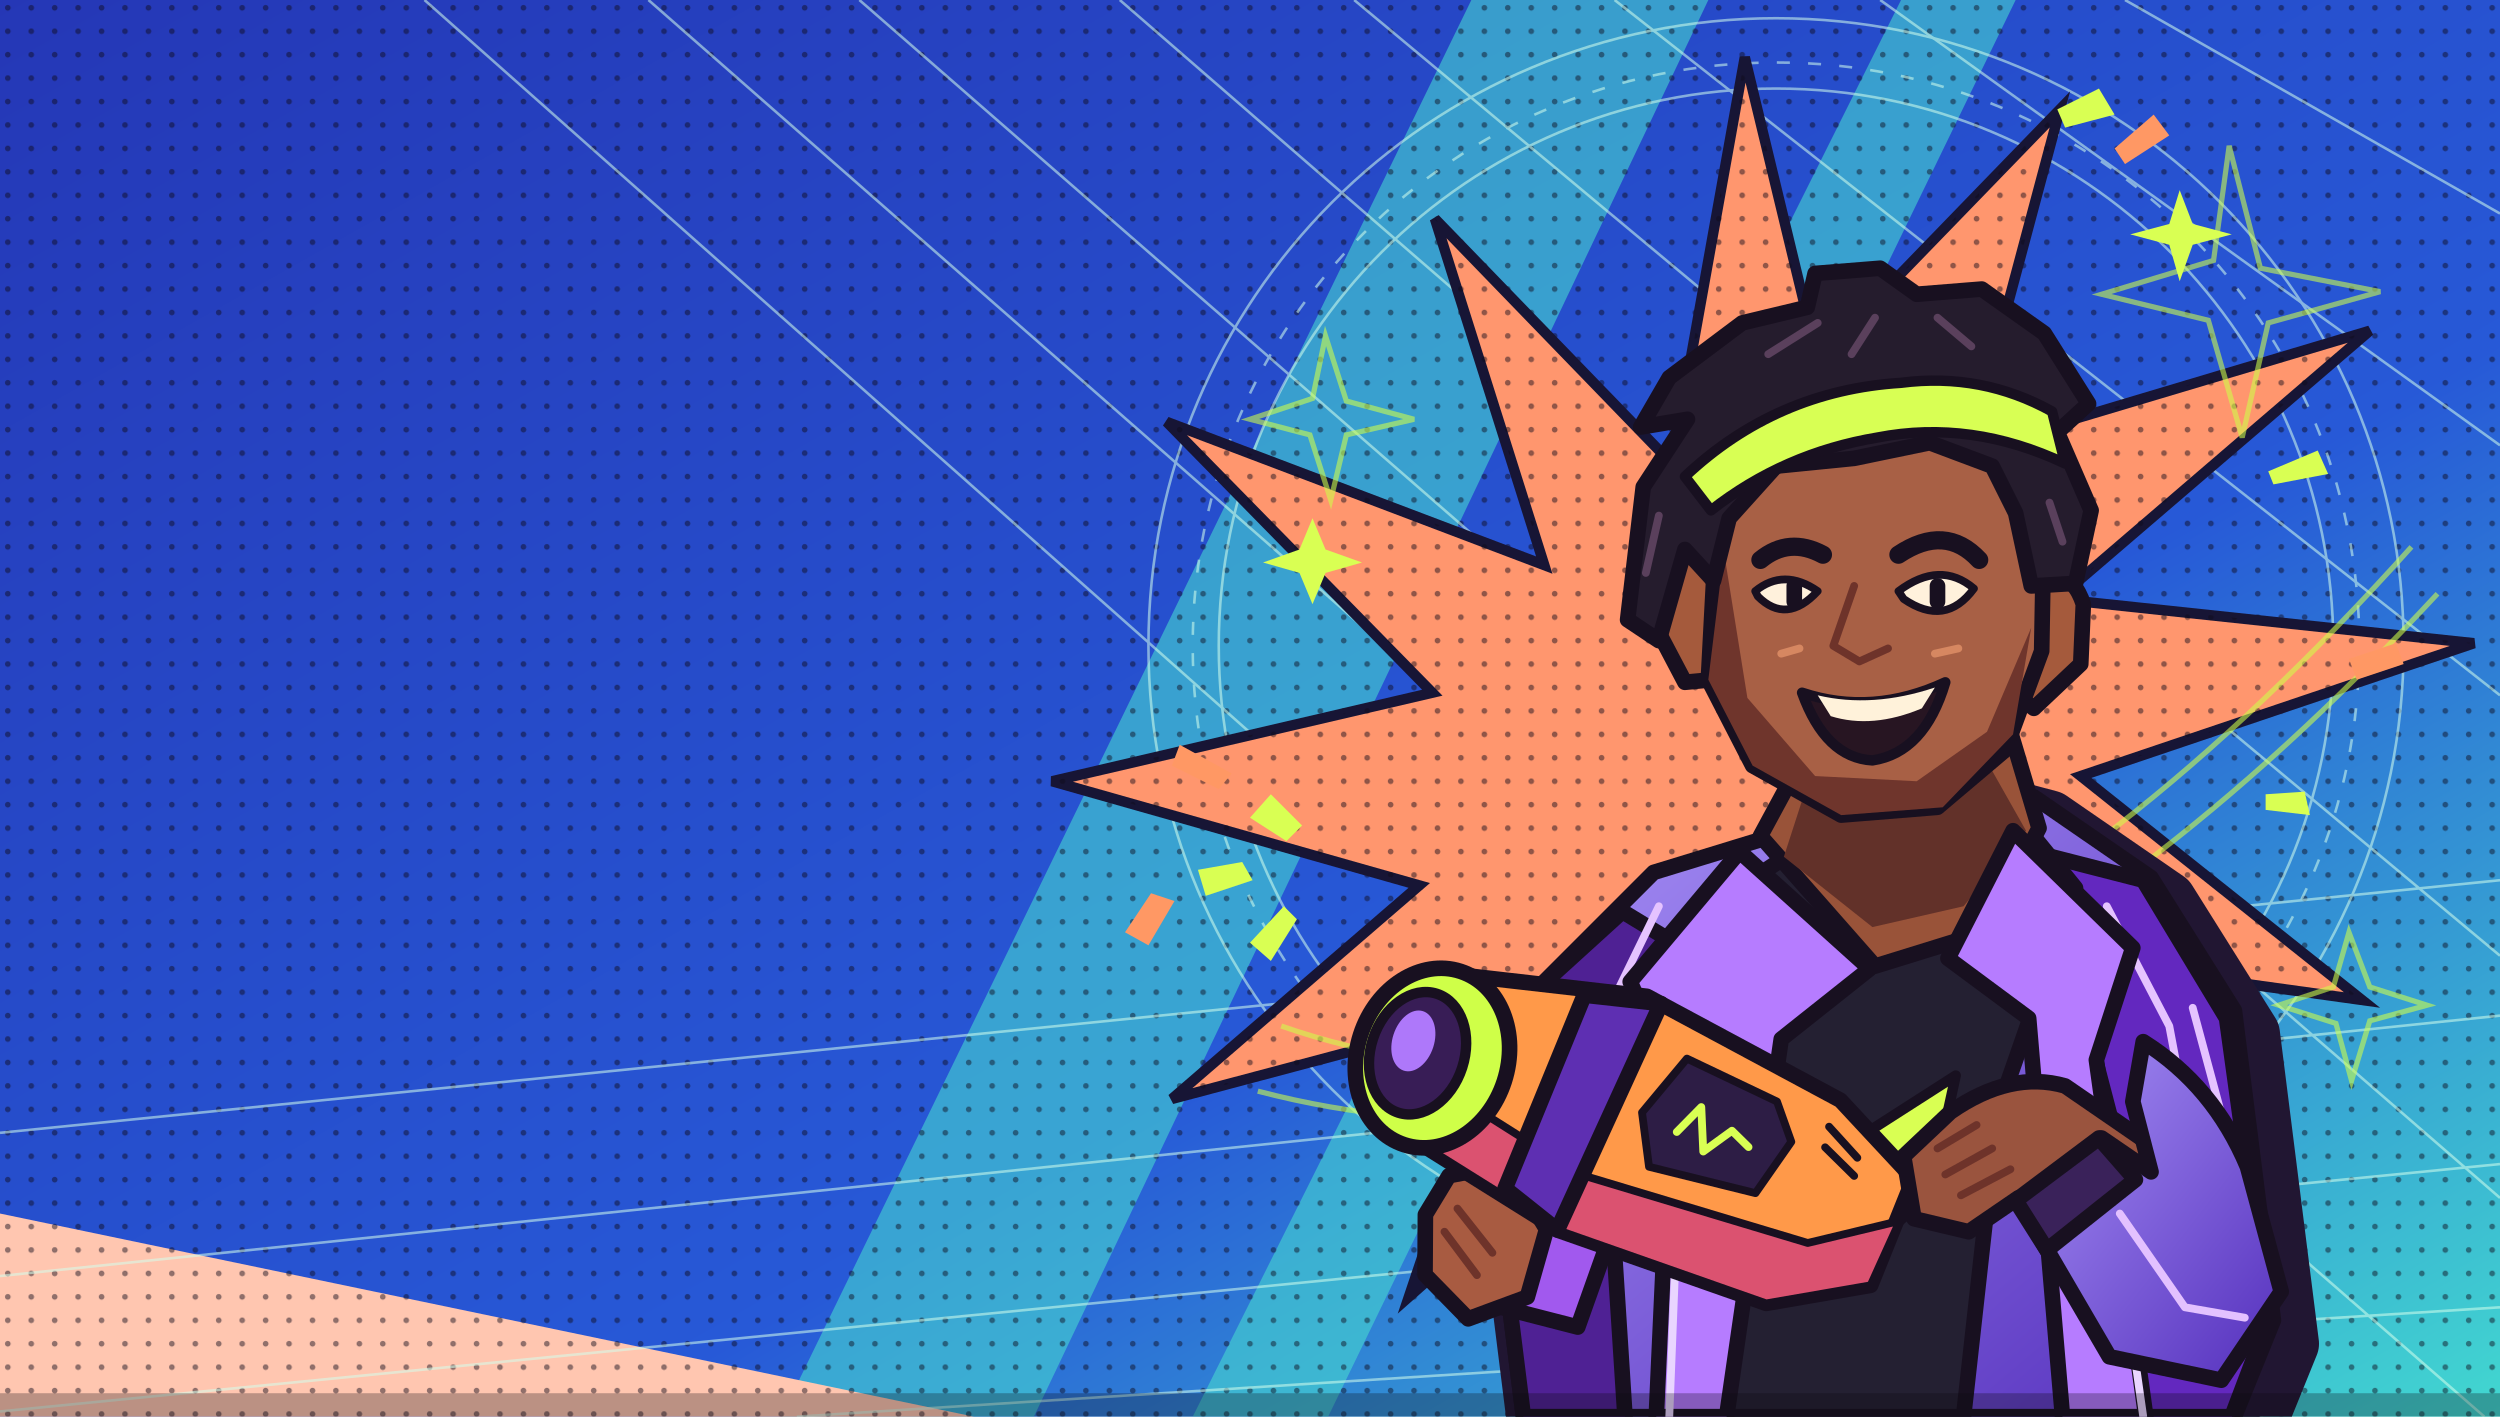
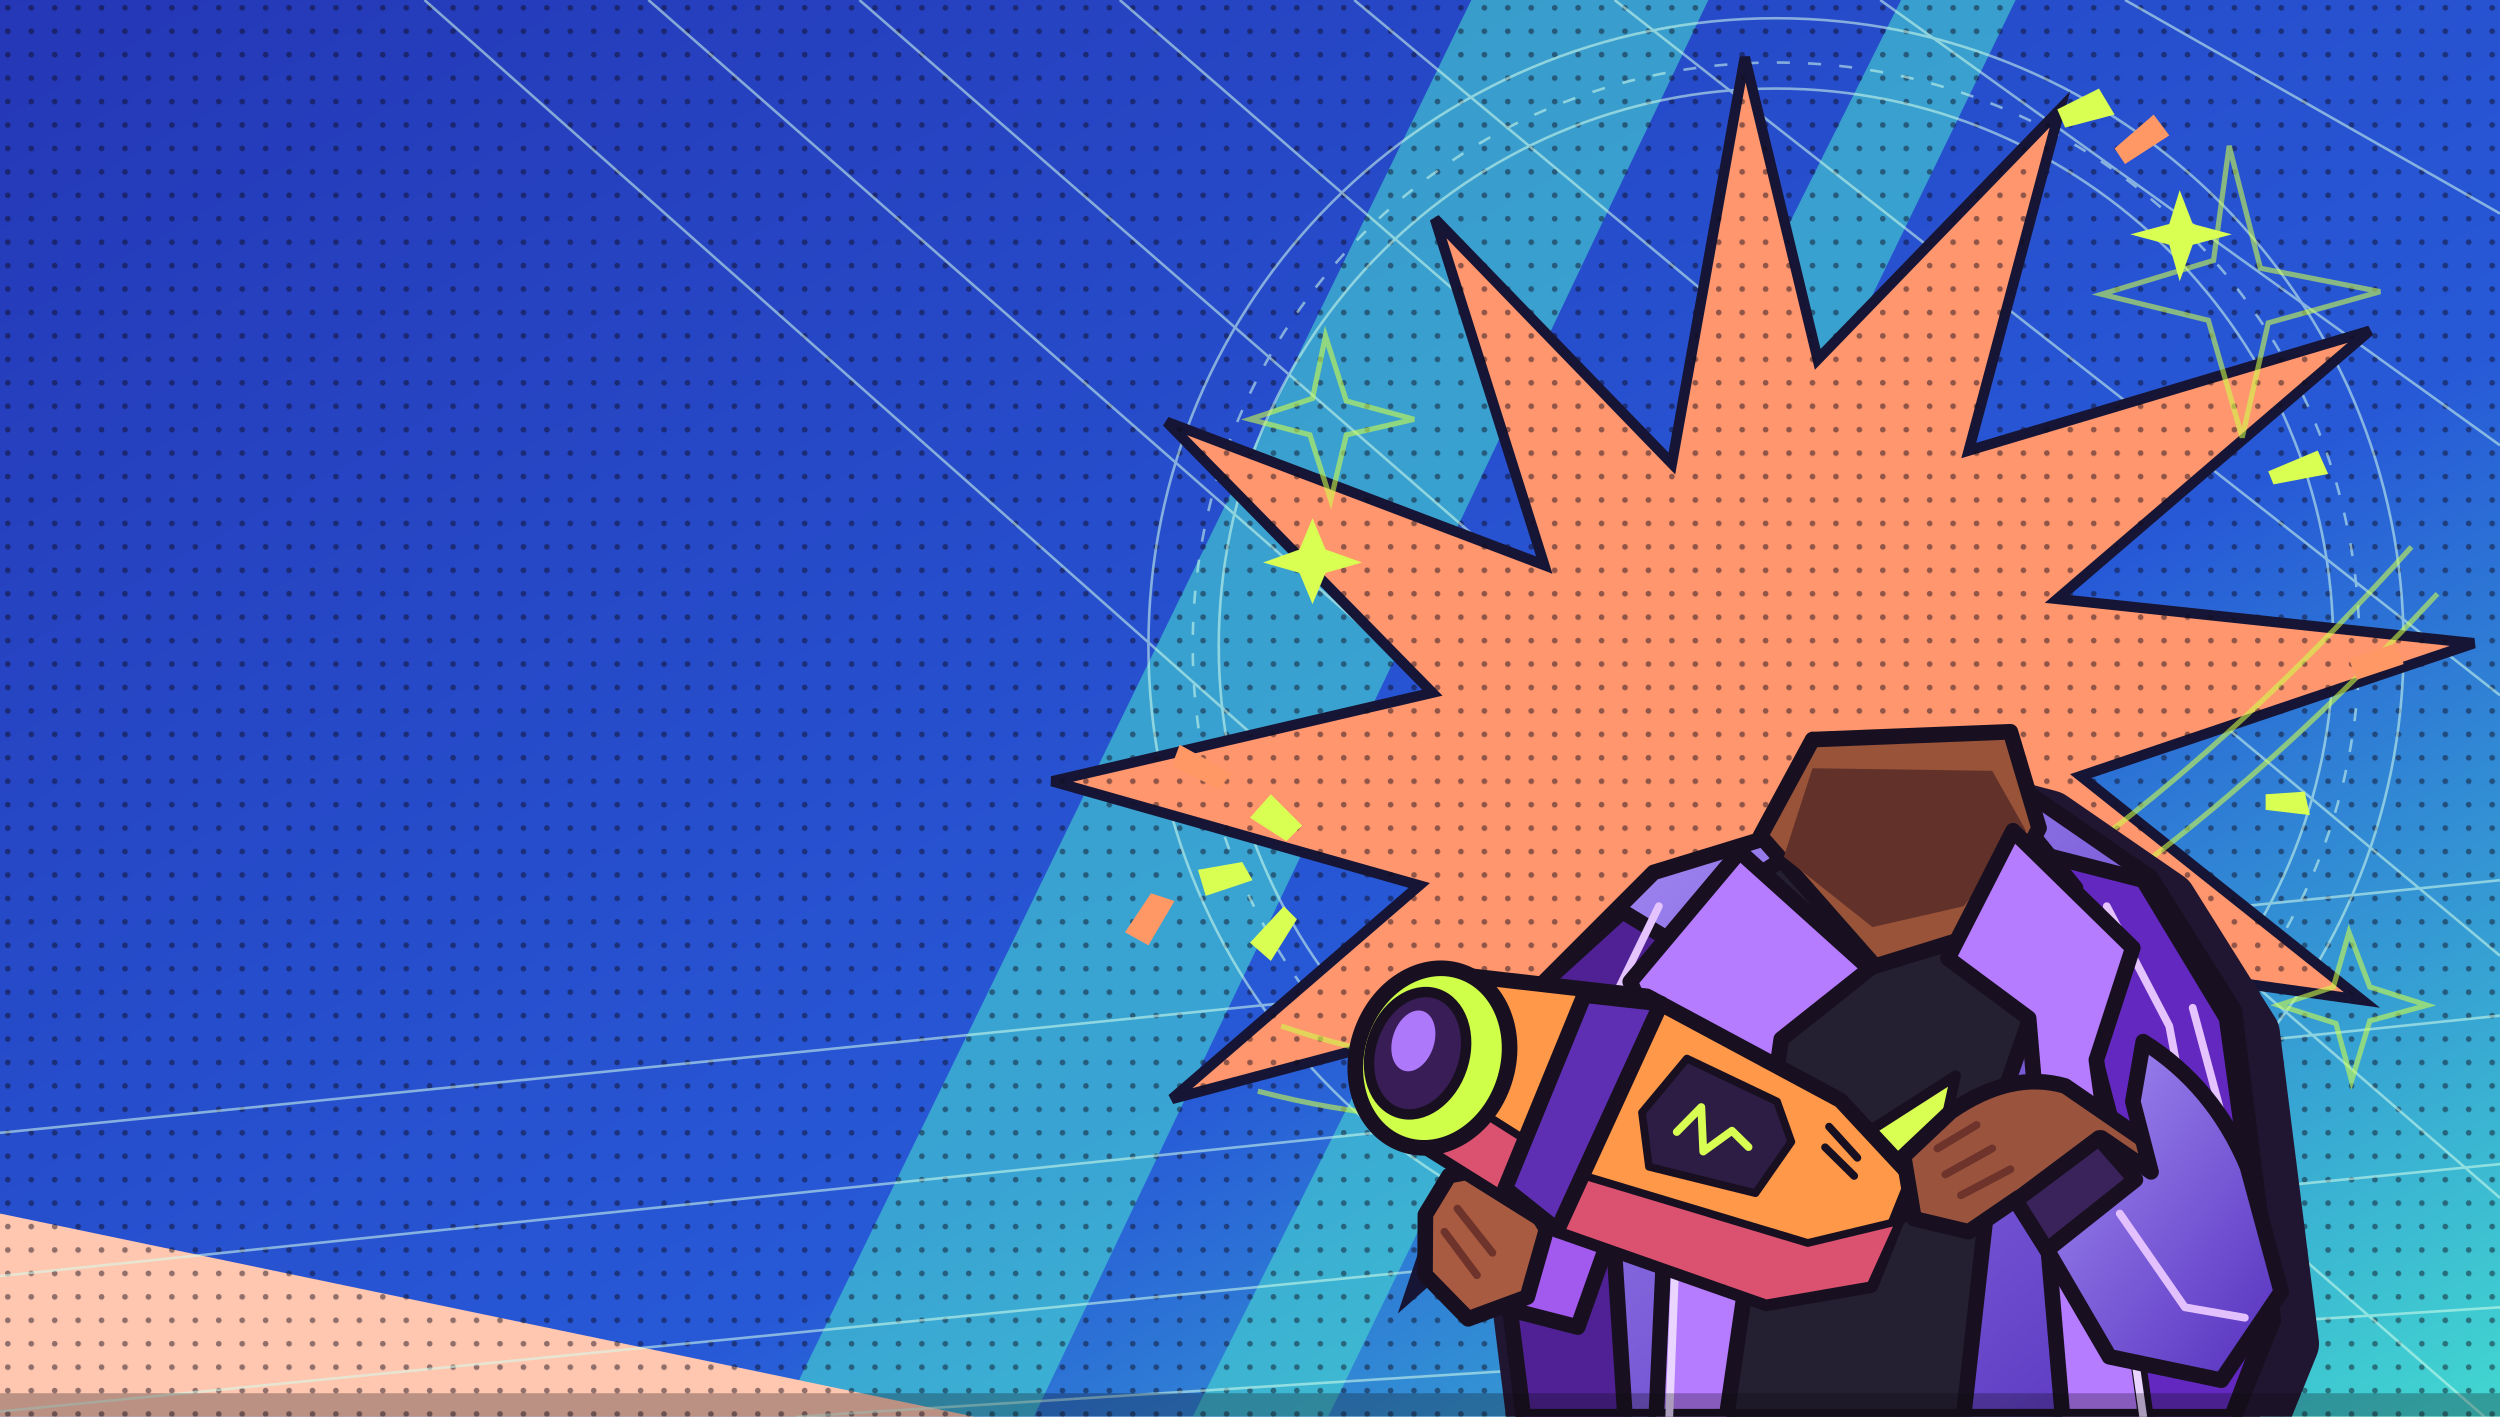
<svg xmlns="http://www.w3.org/2000/svg" class="poster" viewBox="0 0 960 544" preserveAspectRatio="xMidYMid slice" aria-hidden="true">
  <defs>
    <linearGradient id="pbg" x2="1" y2="1" gradientUnits="objectBoundingBox">
      <stop stop-color="#2537b6" />
      <stop offset=".62" stop-color="#2759d7" />
      <stop offset="1" stop-color="#42d9d0" />
    </linearGradient>
    <linearGradient id="pj" x2="1" y2="1" gradientUnits="objectBoundingBox">
      <stop stop-color="#aa94f9" />
      <stop offset="1" stop-color="#542fbc" />
    </linearGradient>
    <pattern id="pd" width="9" height="9" patternUnits="userSpaceOnUse">
      <circle cx="3" cy="3" r="1.1" fill="#100b1b" opacity=".46" />
    </pattern>
    <pattern id="ph" width="7" height="7" patternUnits="userSpaceOnUse" patternTransform="rotate(45)">
      <path d="M0 0V7" stroke="#141022" stroke-width="2" opacity=".25" />
    </pattern>
  </defs>
  <path fill="url(#pbg)" d="M0 0h960v544H0z" />
  <path fill="#47dbd0" opacity=".58" d="M565 0h91L397 544h-97zM730 0h44L510 544h-52z" />
  <path fill="#ffc6b0" d="M0 466l374 78H0z" />
  <path fill="url(#pd)" d="M0 0h960v544H0z" />
  <g stroke="#d4ffed" opacity=".55" stroke-width="1" fill="none">
    <path d="M430 0l530 460M520 0l440 367M620 0l340 267M722 0l238 171M816 0l144 82M330 0l624 544M249 0l620 544M163 0l613 544M0 435l960-97M0 490l960-100M0 542l960-95M306 544l654-42" />
    <circle cx="682" cy="248" r="214" />
    <circle cx="682" cy="248" r="224" stroke-dasharray="5 7" />
    <circle cx="682" cy="248" r="241" />
  </g>
  <path d="M670 22l28 116 93-96-35 131 154-46-120 103 160 17-151 51 108 86-137-19 48 135-105-100-38 136-40-121-94 83 37-110-128 34 95-82-141-40 146-34-102-104 145 55-42-133 91 94z" fill="#ff966e" stroke="#171535" stroke-width="4" />
  <path d="M670 22l28 116 93-96-35 131 154-46-120 103 160 17-151 51 108 86-137-19 48 135-105-100-38 136-40-121-94 83 37-110-128 34 95-82-141-40 146-34-102-104 145 55-42-133 91 94z" fill="url(#pd)" />
  <g fill="none" stroke="#cfff48" stroke-width="2" opacity=".58">
    <path d="M492 394q205 71 434-184M483 419q222 58 453-191" />
    <path d="M856 56l12 47 46 9-43 12-10 44-13-45-41-10 43-13zM509 129l8 25 26 7-26 6-6 25-8-25-23-6 24-8zM902 358l8 21 22 7-22 6-7 23-6-22-22-7 21-7z" />
  </g>
  <g transform="translate(494 74)" stroke="#181020" stroke-width="6" stroke-linejoin="round" stroke-linecap="round">
    <path d="M91 470L81 390l15-84 45-45 49-15 33-31 64 17 45 31 32 51 15 119-15 37z" fill="#211632" stroke="#211632" stroke-width="23" transform="translate(6 9)" />
    <path d="M91 470L81 390l15-84 45-45 49-15 33-31 64 17 45 31 32 51 15 119-15 37z" fill="url(#pj)" />
    <path d="M129 276l28 17-32 99 5 78H91l-10-80 15-84z" fill="#4f2194" />
    <path d="M290 254l39 10 32 53 16 116-14 37h-54l11-101z" fill="#6328bf" />
    <path d="M143 274l-20 41-12 62m22-56l-10 39M315 274l24 46 13 69m-4-76l17 63" fill="none" stroke="#e5c3ff" stroke-width="3" />
    <path d="M169 270l35-23 73-12 26 32-30 86-13 117H154l2-118z" fill="#242032" />
    <path d="M182 247l20-37 76-3 11 37-21 40-42 13z" fill="#995339" />
    <path d="M202 221l69 1 13 23-24 29-35 8-34-27z" fill="#623129" stroke="none" />
    <path d="M174 253l50 45-34 27-21 145h-27l6-130-16-37zM279 245l-25 49 31 23 13 153h32l-19-137 14-43z" fill="#b67cff" />
    <path d="M151 368l-4 102m168-98l14 98" stroke="#e9d5ff" stroke-width="3" />
    <path d="M183 346l35 18 39-25-10 46-26 22-29-20z" fill="#d9ff53" stroke-width="4" />
    <path d="M206 377h4m15 0h4" stroke-width="4" />
-     <path d="M164 144q-15-12-20 3l-1 22 10 19 21-2m105-33q21-14 27 5l-1 23-18 17-12-9" fill="#a55a3c" />
-     <path d="M166 112l45-40 56 14 24 33-1 57-14 38-26 22-37 3-34-19-17-33z" fill="#a86045" />
-     <path d="M168 138l9 56 26 30 39 2 27-19 17-40-7 41-27 28-39 3-34-19-17-33z" fill="#6f352c" stroke="none" />
-     <path d="M182 141q11-9 24-2m29 0q18-12 31 2" fill="none" stroke-width="7" />
-     <path d="M180 153q11-9 24 0-12 13-23 2zm55 0q16-12 29-1-11 15-27 4z" fill="#fff1dc" stroke-width="3" />
-     <path d="M195 151v6m55-6v6" stroke-width="6" />
-     <path d="M218 151l-8 23 10 6 11-5" fill="none" stroke="#6e332a" stroke-width="3" />
-     <path d="M198 192q27 9 55-4-8 27-28 30-18-1-27-26z" fill="#271522" stroke-width="4" />
-     <path d="M204 193q21 5 45-3l-5 8q-19 8-35 3z" fill="#fff2da" stroke="none" />
-     <path d="M190 177l7-2m52 2l9-2" fill="none" stroke="#d68761" stroke-width="3" />
-     <path d="M164 149l-11-12-10 35-12-8 6-51 17-26-18 3 11-19 28-21 25-6 3-13 25-2 14 10 25-2 24 17 17 27-12 11 13 30-6 28-17 1-6-28-9-18-24-9-29 6-30 3-18 20z" fill="#251c2d" />
-     <path d="M153 109q35-33 83-36 31-4 58 11l5 20q-36-17-72-10-36 6-64 28z" fill="#d8ff54" stroke-width="4" />
-     <path d="M204 50l-19 12m41-14l-9 14m33-14l13 11m-120 65l-5 22m155-27l5 15" stroke="#5a405c" stroke-width="3" fill="none" />
+     <use href="#dreamy-head" />
+     <use href="#dreamy-grin" />
    <g transform="translate(42 272) rotate(18)">
      <path d="M105 67l13 30-1 37-32 2-13-53z" fill="#a159ee" />
      <path d="M72 83l22 19 1 27-19 15-21-11-7-22 4-17z" fill="#a85b41" />
      <path d="M59 105l18 12m-20-2l17 12" fill="none" stroke="#6e332a" stroke-width="3" />
      <path d="M34 19l69-14 83 15 36 20-3 44-36 19-84-2-68-17z" fill="#ff9949" />
      <path d="M37 62l63 16 91-2 31-19-3 27-36 19-84-2-68-17z" fill="#db5270" stroke-width="3" />
      <path d="M80 12l-6 80 24 9 11-95z" fill="#5e2fb2" />
      <path d="M125 23l38 5 10 13-7 23-42 3-9-19z" fill="#2d1d45" stroke-width="3" />
      <path d="M130 51l6-12 6 16 8-11 8 4" stroke="#d9ff53" stroke-width="3" fill="none" />
      <ellipse cx="32" cy="53" rx="29" ry="35" fill="#cfff48" />
      <ellipse cx="26" cy="53" rx="18" ry="24" fill="#381d56" stroke-width="4" />
      <ellipse cx="23" cy="49" rx="8" ry="12" fill="#ae78fa" stroke="none" />
      <path d="M185 31l14 8m-13 0l14 7" stroke-width="3" />
    </g>
    <path d="M299 343q-21-6-44 10l-18 17 4 24 21 5 19-13 15-3 20 22 19-8-4-32z" fill="#9a543e" />
    <path d="M250 367l15-9m-12 19l18-10m-12 18l19-10" stroke="#6e332a" stroke-width="3" />
    <path d="M329 326q27 17 40 48l13 48-23 34-43-9-35-60 32-24 19 13-7-27z" fill="url(#pj)" />
    <path d="M280 387l32-24 14 16-34 27z" fill="#3a225a" />
    <path d="M320 392l25 36 23 4" fill="none" stroke="#e3c1ff" stroke-width="3" />
  </g>
  <g fill="#d9ff53">
    <path d="M500 317l-12-12-8 9 14 9zm-23 14l-17 3 3 10 18-6zm16 17l-13 14 8 7 10-16zM790 42l16-8 6 10-19 5zm81 139l19-8 4 9-21 4zM870 305l15-1 2 9-17-2z" />
    <path d="M837 73l5 13 15 4-15 4-5 14-4-14-15-4 15-4zm-333 126l5 12 14 5-14 4-5 12-5-12-14-4 14-5z" />
  </g>
  <g fill="#ff9864">
    <path d="M468 303l-18-9 3-8 20 11zm-26 40l-10 15 9 5 10-17zm370-286l15-13 6 8-17 11zM902 253l18-6 3 8-18 6z" />
  </g>
  <path d="M0 535h960v9H0z" fill="#09070e" opacity=".28" />
</svg>
